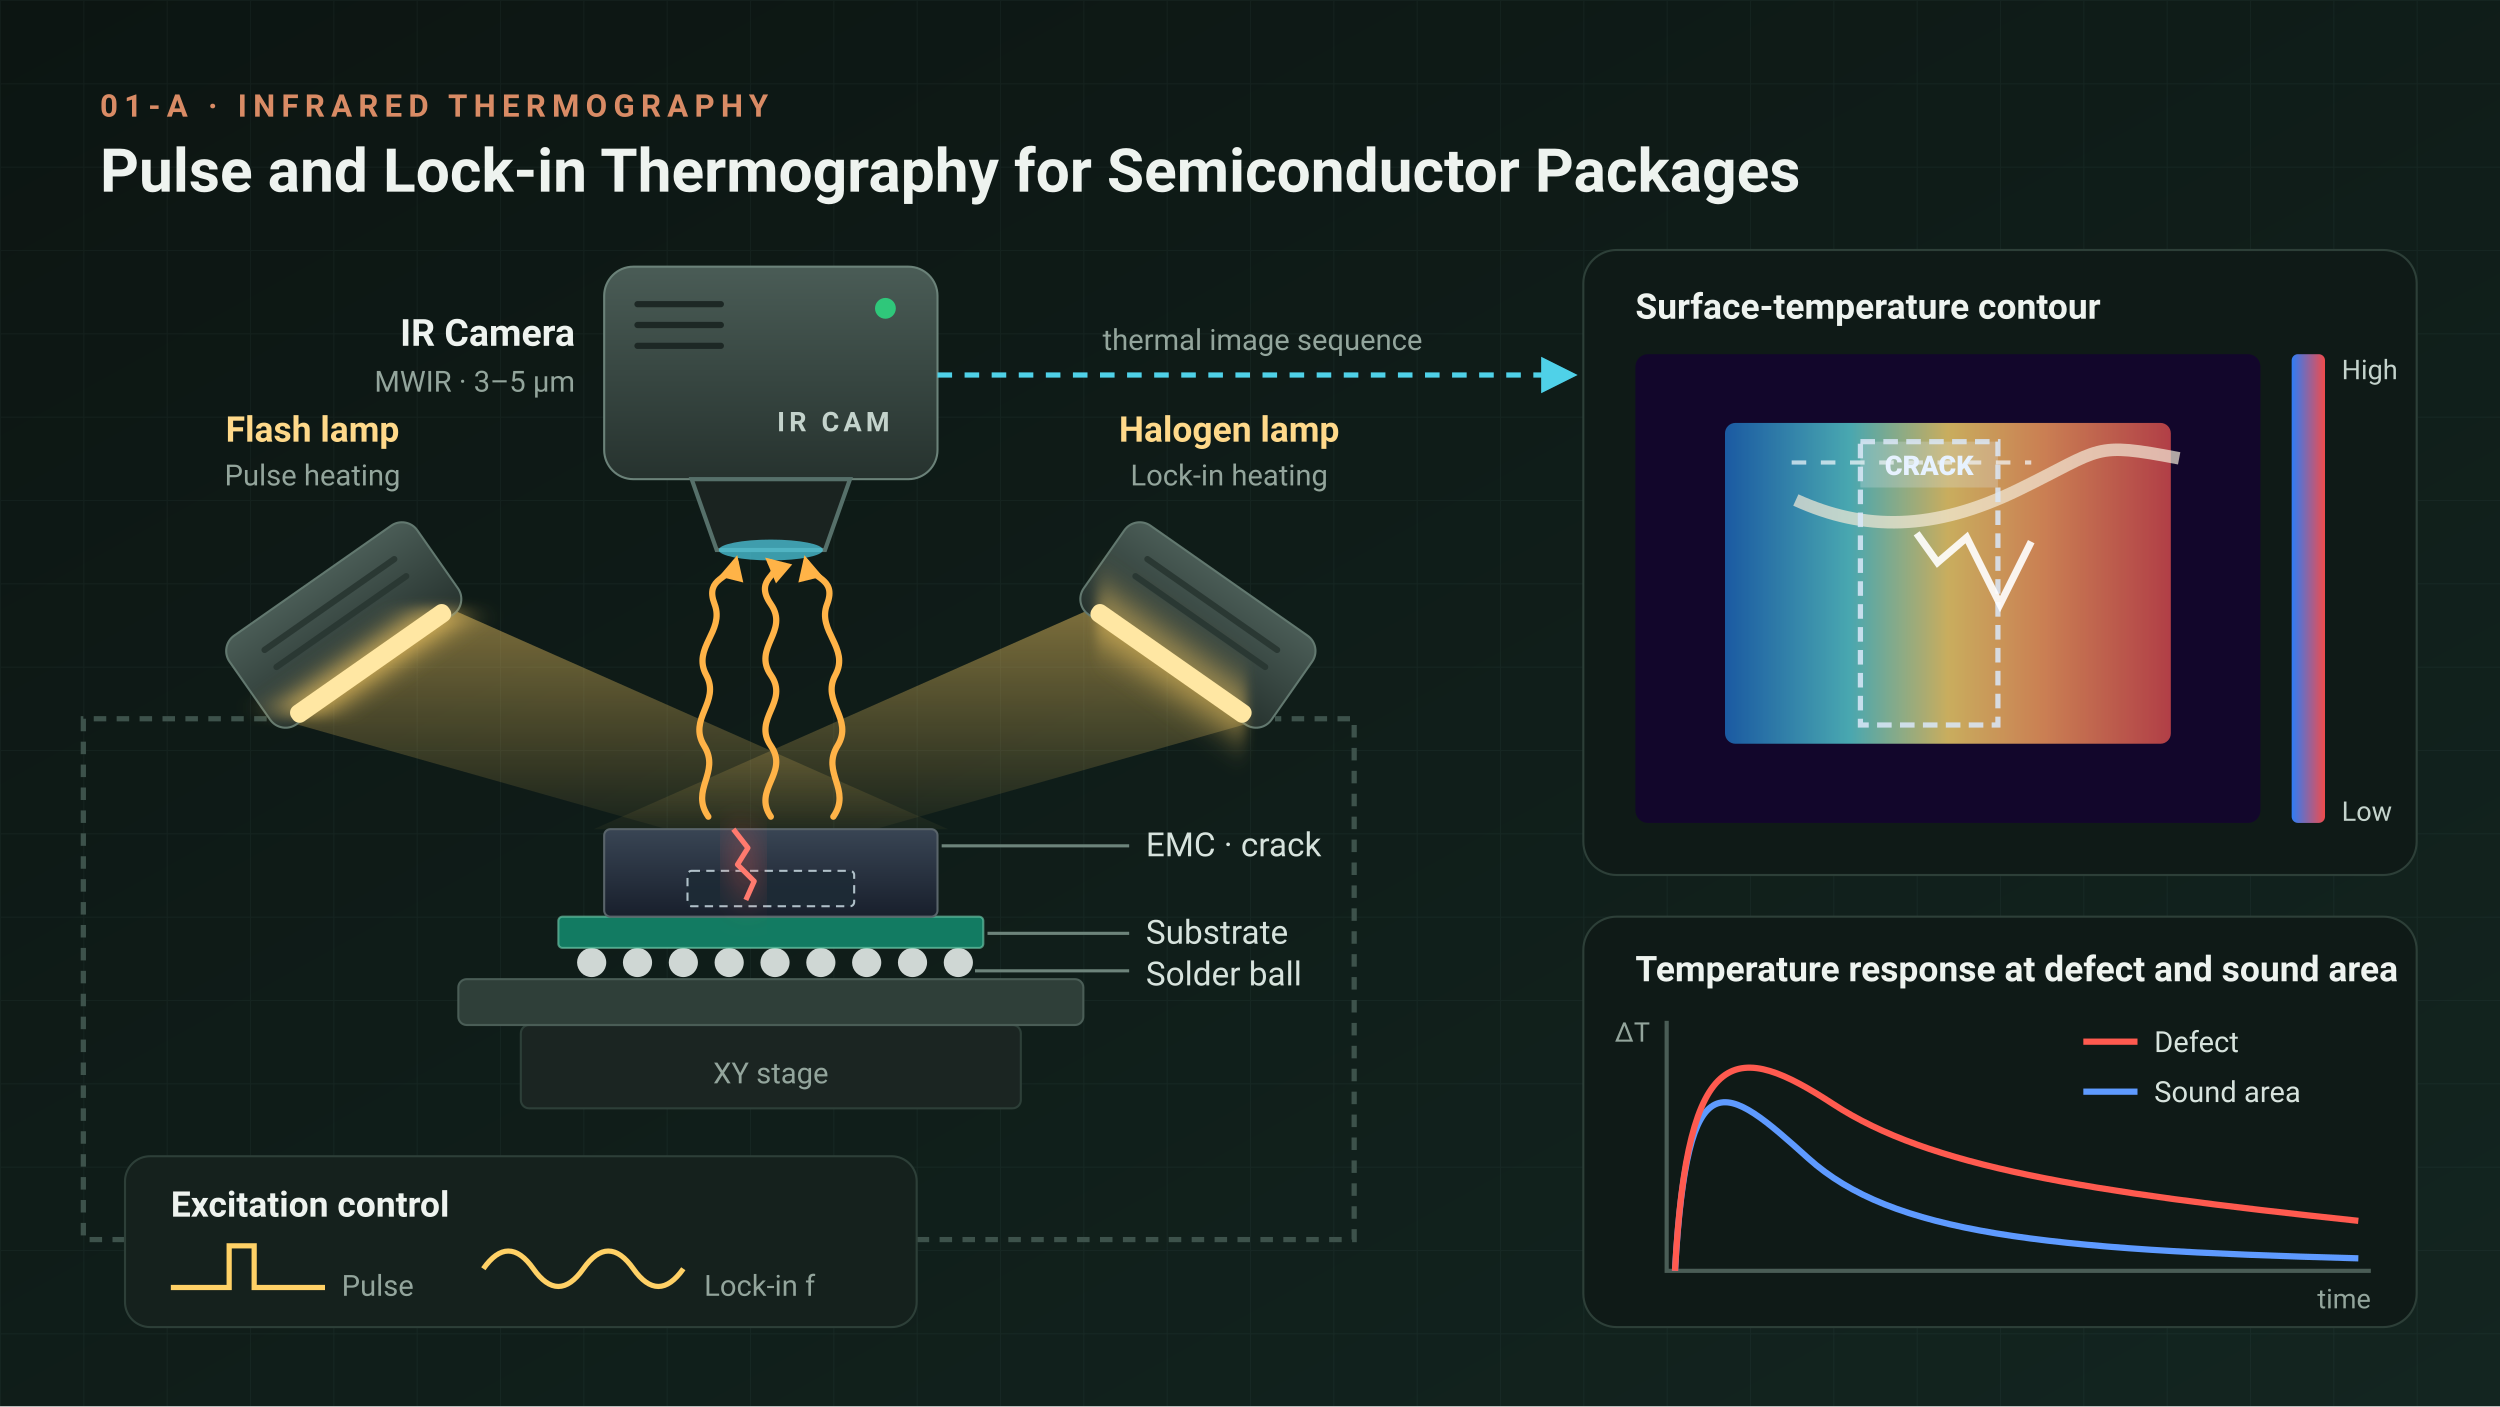
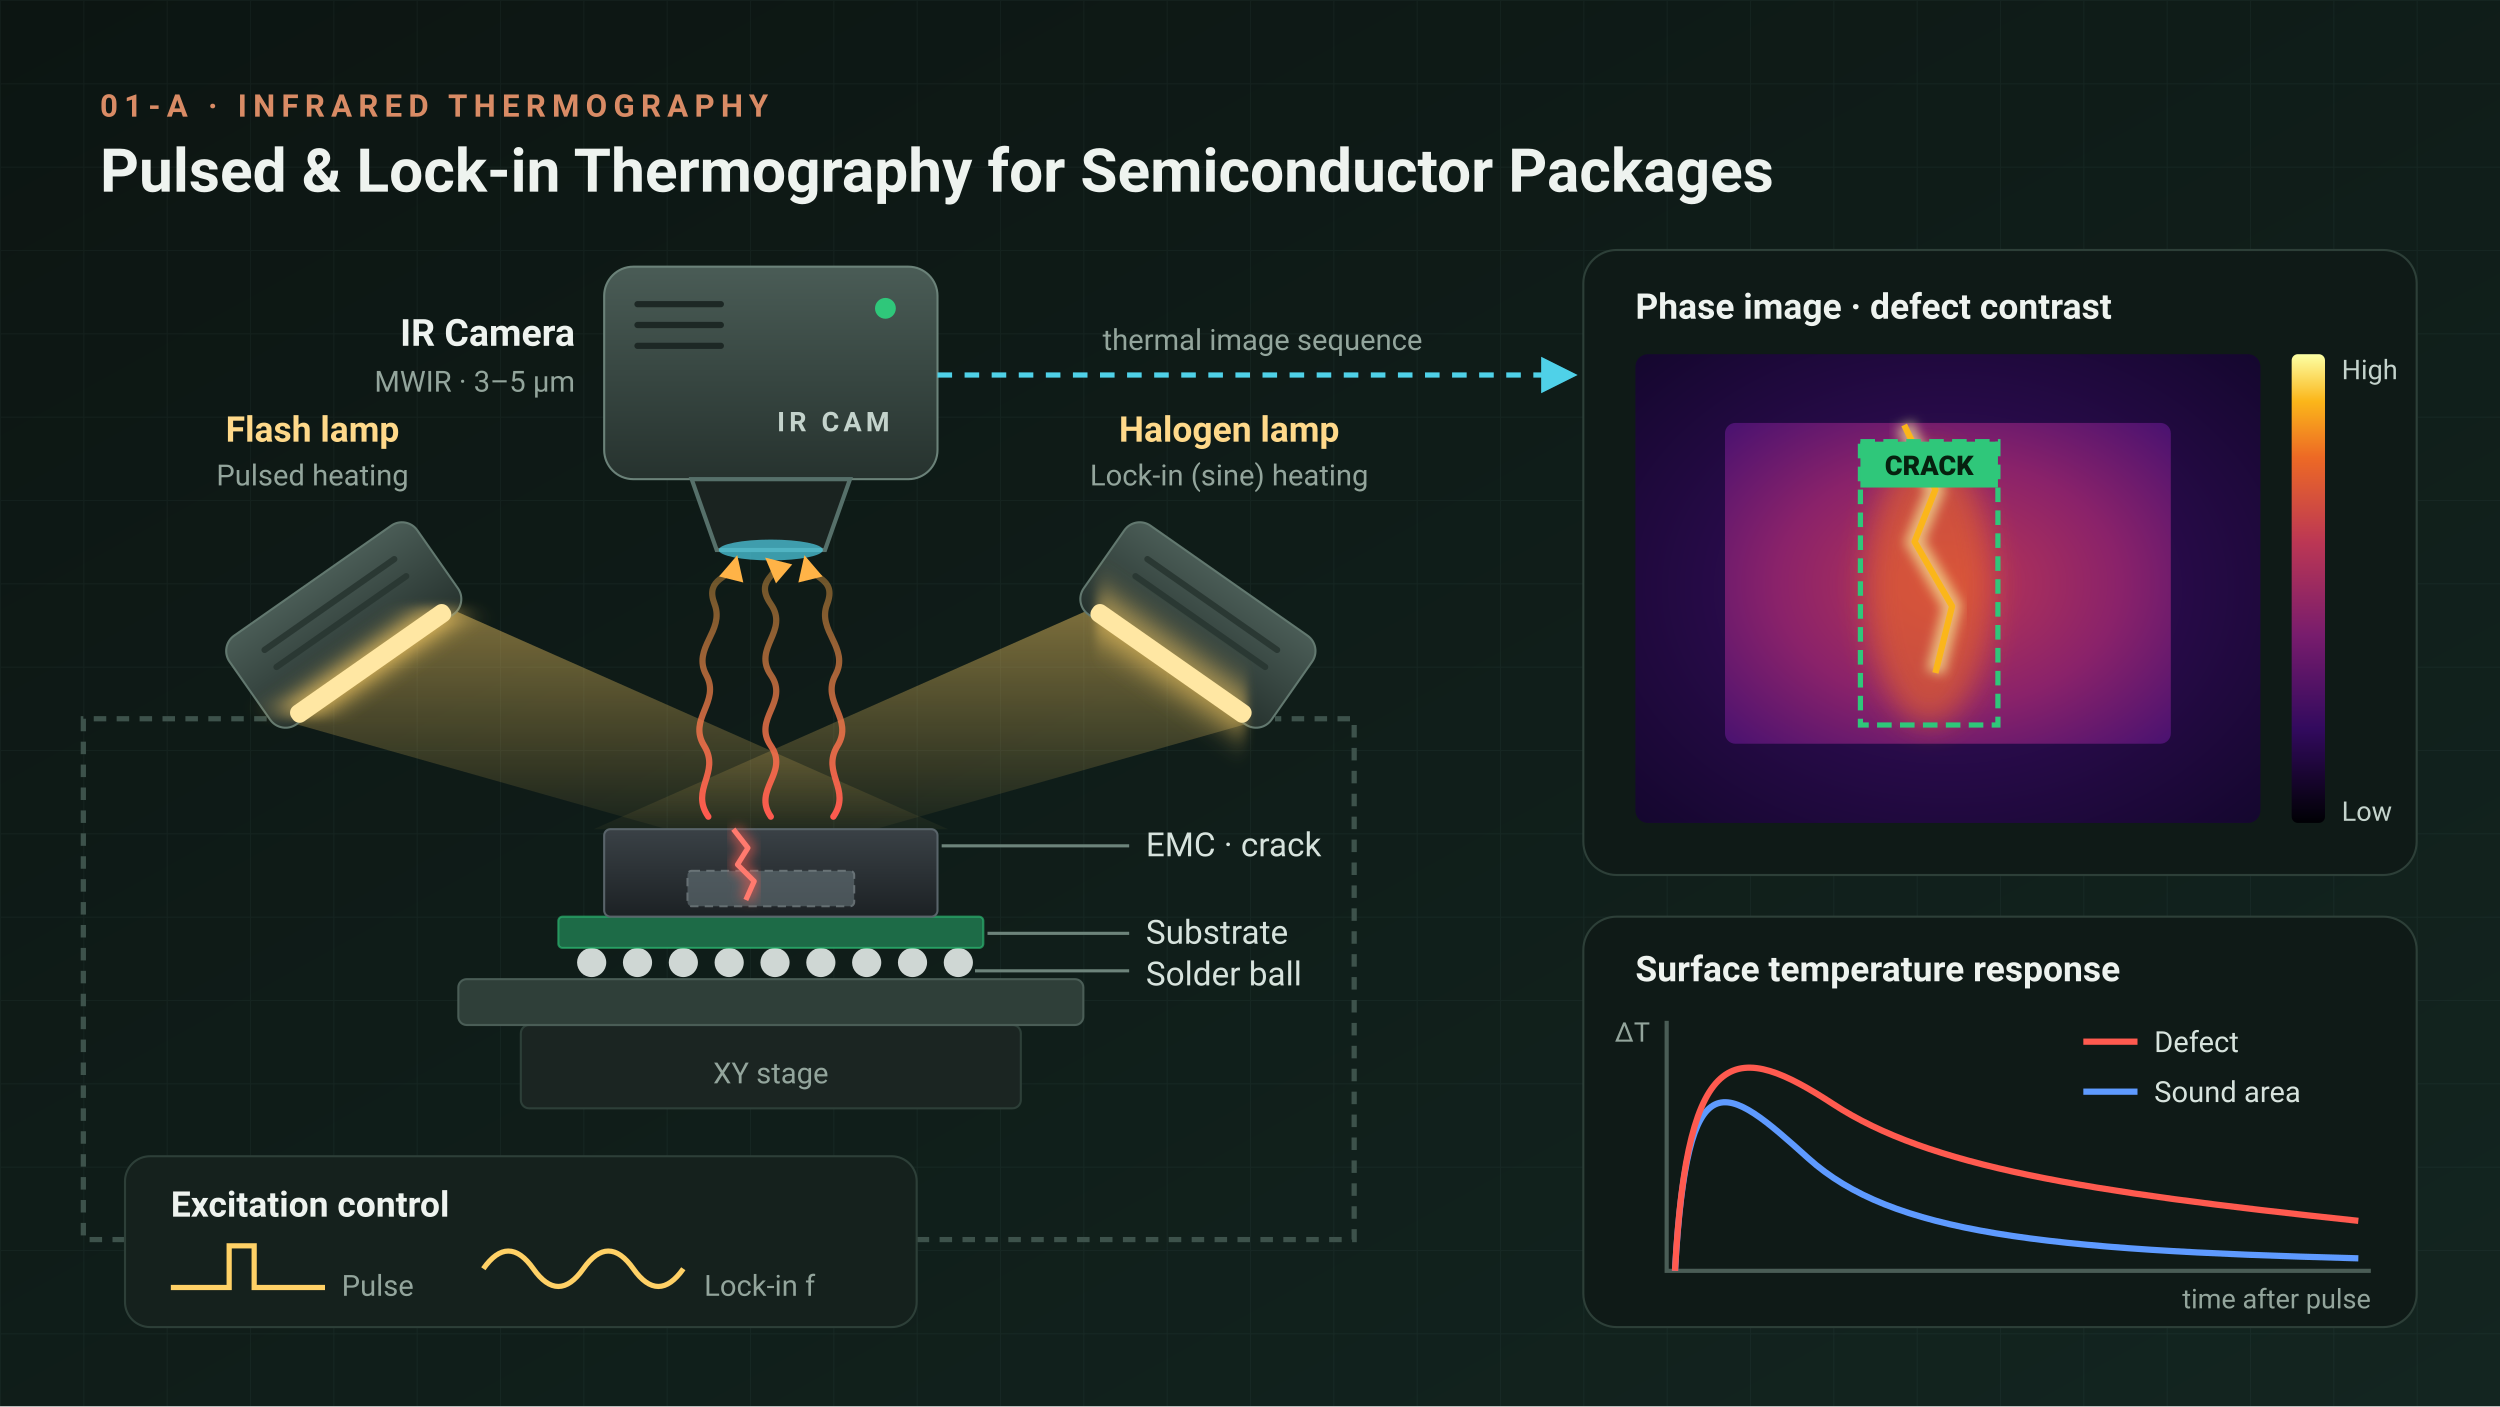
<svg xmlns="http://www.w3.org/2000/svg" viewBox="0 0 1200 675" font-family="Roboto, 'Noto Sans KR', 'Malgun Gothic', Arial, sans-serif">
  <defs>
    <linearGradient id="bg" x1="0" y1="0" x2="1" y2="1">
      <stop offset="0" stop-color="#0c1512" />
      <stop offset="1" stop-color="#132520" />
    </linearGradient>
    <pattern id="grid" width="40" height="40" patternUnits="userSpaceOnUse">
      <path d="M40 0H0V40" fill="none" stroke="#9fc3b6" stroke-opacity=".05" />
    </pattern>
    <linearGradient id="metal" x1="0" y1="0" x2="0" y2="1">
      <stop offset="0" stop-color="#4a5c56" />
      <stop offset="1" stop-color="#26322e" />
    </linearGradient>
    <linearGradient id="emc" x1="0" y1="0" x2="0" y2="1">
-       <stop offset="0" stop-color="#394554" />
-       <stop offset="1" stop-color="#181f2c" />
+       <stop offset="0" stop-color="#3a4146" />
+       <stop offset="1" stop-color="#1c2124" />
    </linearGradient>
    <linearGradient id="beam" x1="0" y1="0" x2="0" y2="1">
      <stop offset="0" stop-color="#ffd166" stop-opacity=".45" />
      <stop offset="1" stop-color="#ffd166" stop-opacity=".04" />
    </linearGradient>
-     <linearGradient id="tempgrad" x1="0" y1="0" x2="1" y2="0">
-       <stop offset="0" stop-color="#1c6fbf" />
-       <stop offset=".28" stop-color="#56d0d1" />
-       <stop offset=".5" stop-color="#f6d76a" />
-       <stop offset=".72" stop-color="#f79c5c" />
-       <stop offset="1" stop-color="#d84d4d" />
+     <linearGradient id="ir" x1="0" y1="1" x2="0" y2="0">
+       <stop offset="0" stop-color="#ff5a4f" />
+       <stop offset="1" stop-color="#ffb347" stop-opacity=".35" />
    </linearGradient>
-     <linearGradient id="hot" x1="0" y1="0" x2="1" y2="0">
-       <stop offset="0" stop-color="#2f7df6" />
-       <stop offset="1" stop-color="#f14b4b" />
+     <linearGradient id="inferno" x1="0" y1="1" x2="0" y2="0">
+       <stop offset="0" stop-color="#000004" />
+       <stop offset=".2" stop-color="#320a5e" />
+       <stop offset=".4" stop-color="#781c6d" />
+       <stop offset=".6" stop-color="#bc3754" />
+       <stop offset=".78" stop-color="#ed6925" />
+       <stop offset=".9" stop-color="#fbb61a" />
+       <stop offset="1" stop-color="#fcffa4" />
    </linearGradient>
+     <radialGradient id="tbg" cx=".5" cy=".5" r=".75">
+       <stop offset="0" stop-color="#3b0f63" />
+       <stop offset="1" stop-color="#12062b" />
+     </radialGradient>
+     <radialGradient id="tpkg" cx=".5" cy=".5" r=".7">
+       <stop offset="0" stop-color="#bc3754" />
+       <stop offset=".55" stop-color="#8a226a" />
+       <stop offset="1" stop-color="#4a1270" />
+     </radialGradient>
    <filter id="glow" x="-60%" y="-60%" width="220%" height="220%">
-       <feGaussianBlur stdDeviation="8" />
+       <feGaussianBlur stdDeviation="7" />
    </filter>
+     <filter id="soft" x="-30%" y="-30%" width="160%" height="160%">
+       <feGaussianBlur stdDeviation="2.5" />
+     </filter>
+     <clipPath id="screen">
+       <rect x="785" y="170" width="300" height="225" rx="6" />
+     </clipPath>
    <marker id="arr" viewBox="0 0 10 10" refX="7" refY="5" markerWidth="4" markerHeight="4" orient="auto-start-reverse">
      <path d="M0 0L10 5L0 10z" fill="#ffb347" />
    </marker>
    <marker id="arrc" viewBox="0 0 10 10" refX="7" refY="5" markerWidth="7" markerHeight="7" orient="auto">
      <path d="M0 0L10 5L0 10z" fill="#4fd1e8" />
    </marker>
-     <clipPath id="screen">
-       <rect x="785" y="170" width="300" height="225" rx="6" />
-     </clipPath>
  </defs>
  <rect width="1200" height="675" fill="url(#bg)" />
  <rect width="1200" height="675" fill="url(#grid)" />
  <text x="48" y="56" fill="#d98b65" font-size="15" font-weight="700" letter-spacing="3">01-A · INFRARED THERMOGRAPHY</text>
-   <text x="48" y="92" fill="#eef3ef" font-size="29" font-weight="600">Pulse and Lock-in Thermography for Semiconductor Packages</text>
+   <text x="48" y="92" fill="#eef3ef" font-size="29" font-weight="600">Pulsed &amp; Lock-in Thermography for Semiconductor Packages</text>
  <polygon points="218,293 140,347 320,398 455,398" fill="url(#beam)" />
  <polygon points="522,293 600,347 420,398 285,398" fill="url(#beam)" />
  <path d="M60 595H40V345H128" fill="none" stroke="#3d524b" stroke-width="2.5" stroke-dasharray="6 5" />
  <path d="M440 595H650V345H612" fill="none" stroke="#3d524b" stroke-width="2.5" stroke-dasharray="6 5" />
  <g transform="translate(165 300) rotate(-35)">
    <rect x="-55" y="-26" width="110" height="52" rx="9" fill="url(#metal)" stroke="#62786f" />
    <rect x="-44" y="16" width="88" height="12" rx="5" fill="#ffd166" filter="url(#glow)" />
    <rect x="-46" y="18" width="92" height="9" rx="4" fill="#ffe7a3" />
    <path d="M-38 -12h76M-38 -2h76" stroke="#2a3833" stroke-width="3" stroke-linecap="round" />
  </g>
  <g transform="translate(575 300) rotate(35)">
    <rect x="-55" y="-26" width="110" height="52" rx="9" fill="url(#metal)" stroke="#62786f" />
    <rect x="-44" y="16" width="88" height="12" rx="5" fill="#ffd166" filter="url(#glow)" />
    <rect x="-46" y="18" width="92" height="9" rx="4" fill="#ffe7a3" />
    <path d="M-38 -12h76M-38 -2h76" stroke="#2a3833" stroke-width="3" stroke-linecap="round" />
  </g>
  <text x="150" y="212" fill="#ffd98a" font-size="17" font-weight="600" text-anchor="middle">Flash lamp</text>
-   <text x="150" y="233" fill="#93a59c" font-size="14" text-anchor="middle">Pulse heating</text>
+   <text x="150" y="233" fill="#93a59c" font-size="14" text-anchor="middle">Pulsed heating</text>
  <text x="590" y="212" fill="#ffd98a" font-size="17" font-weight="600" text-anchor="middle">Halogen lamp</text>
-   <text x="590" y="233" fill="#93a59c" font-size="14" text-anchor="middle">Lock-in heating</text>
+   <text x="590" y="233" fill="#93a59c" font-size="14" text-anchor="middle">Lock-in (sine) heating</text>
  <rect x="290" y="128" width="160" height="102" rx="14" fill="url(#metal)" stroke="#6b8279" />
  <path d="M306 146h40M306 156h40M306 166h40" stroke="#1d2825" stroke-width="3" stroke-linecap="round" />
  <circle cx="425" cy="148" r="5" fill="#2fc77a" />
  <text x="400" y="207" fill="#c4d3cc" font-size="13" font-weight="700" letter-spacing="2" text-anchor="middle">IR CAM</text>
  <path d="M332 230H408L396 264H344Z" fill="#1a2320" stroke="#56706a" stroke-width="2" />
  <ellipse cx="370" cy="264" rx="25" ry="5" fill="#4fd1e8" opacity=".7" />
  <text x="276" y="166" fill="#eef3ef" font-size="18" font-weight="600" text-anchor="end">IR Camera</text>
  <text x="276" y="188" fill="#93a59c" font-size="14" text-anchor="end">MWIR · 3–5 μm</text>
-   <g fill="none" stroke="#ffb347" stroke-width="3" stroke-linecap="round" marker-end="url(#arr)">
-     <path d="M370 392c-9-13 9-21 0-34s9-21 0-34s9-21 0-34s7-14 0-20" />
-     <path d="M340 392c-9-13 6-21-2-34s8-21 1-34s9-21 4-34s8-12 10-20" />
-     <path d="M400 392c9-13-6-21 2-34s-8-21-1-34s-9-21-4-34s-8-12-10-20" />
+   <g fill="none" stroke="url(#ir)" stroke-width="3" stroke-linecap="round">
+     <path d="M370 392c-9-13 9-21 0-34s9-21 0-34s9-21 0-34s7-14 0-20" marker-end="url(#arr)" />
+     <path d="M340 392c-9-13 6-21-2-34s8-21 1-34s9-21 4-34s8-12 10-20" marker-end="url(#arr)" />
+     <path d="M400 392c9-13-6-21 2-34s-8-21-1-34s-9-21-4-34s-8-12-10-20" marker-end="url(#arr)" />
  </g>
  <rect x="250" y="492" width="240" height="40" rx="4" fill="#1b2522" stroke="#2d3f38" />
  <rect x="220" y="470" width="300" height="22" rx="4" fill="#2f3f39" stroke="#4a5d56" />
  <g fill="#cfd7d4">
    <circle cx="284" cy="462" r="7" />
    <circle cx="306" cy="462" r="7" />
    <circle cx="328" cy="462" r="7" />
    <circle cx="350" cy="462" r="7" />
    <circle cx="372" cy="462" r="7" />
    <circle cx="394" cy="462" r="7" />
    <circle cx="416" cy="462" r="7" />
    <circle cx="438" cy="462" r="7" />
    <circle cx="460" cy="462" r="7" />
  </g>
-   <rect x="268" y="440" width="204" height="15" rx="2" fill="#127b62" stroke="#77d2b2" stroke-opacity=".6" />
+   <rect x="268" y="440" width="204" height="15" rx="2" fill="#1d6b47" stroke="#2fc77a" stroke-opacity=".6" />
  <rect x="290" y="398" width="160" height="42" rx="3" fill="url(#emc)" stroke="#59646a" />
-   <rect x="330" y="418" width="80" height="17" rx="2" fill="#1d2a35" opacity=".9" stroke="#bfd0d8" stroke-dasharray="4 3" />
-   <path d="M352 398l7 9-5 8 8 8-4 9" fill="none" stroke="#ff5a4f" stroke-width="7" opacity=".5" filter="url(#glow)" />
+   <rect x="330" y="418" width="80" height="17" rx="2" fill="#6b7a80" opacity=".55" stroke="#9aa7ab" stroke-dasharray="4 3" />
+   <path d="M352 398l7 9-5 8 8 8-4 9" fill="none" stroke="#ff5a4f" stroke-width="7" opacity=".5" filter="url(#soft)" />
  <path d="M352 398l7 9-5 8 8 8-4 9" fill="none" stroke="#ff7a6e" stroke-width="2.5" stroke-linejoin="round" />
  <g stroke="#6d847b" stroke-width="1.5">
    <path d="M452 406H542" />
    <path d="M474 448H542" />
    <path d="M468 466H542" />
  </g>
  <text x="550" y="411" fill="#d7e3dd" font-size="16">EMC · crack</text>
  <text x="550" y="453" fill="#d7e3dd" font-size="16">Substrate</text>
  <text x="550" y="473" fill="#d7e3dd" font-size="16">Solder ball</text>
  <text x="370" y="520" fill="#93a59c" font-size="14" text-anchor="middle">XY stage</text>
  <rect x="60" y="555" width="380" height="82" rx="12" fill="#15211d" stroke="#2d3f38" />
  <text x="82" y="584" fill="#eef3ef" font-size="17" font-weight="600">Excitation control</text>
  <path d="M82 618h28v-20h12v20h34" fill="none" stroke="#ffd166" stroke-width="2.5" />
  <text x="164" y="622" fill="#93a59c" font-size="14">Pulse</text>
  <path d="M232 609q12-17 24 0t24 0t24 0t24 0" fill="none" stroke="#ffd166" stroke-width="2.5" />
  <text x="338" y="622" fill="#93a59c" font-size="14">Lock-in f</text>
  <path d="M450 180H752" fill="none" stroke="#4fd1e8" stroke-width="2.5" stroke-dasharray="7 6" marker-end="url(#arrc)" />
  <text x="606" y="168" fill="#93a59c" font-size="14" text-anchor="middle">thermal image sequence</text>
  <rect x="760" y="120" width="400" height="300" rx="16" fill="#0f1a17" stroke="#2d3f38" />
-   <text x="785" y="153" fill="#eef3ef" font-size="17" font-weight="600">Surface-temperature contour</text>
+   <text x="785" y="153" fill="#eef3ef" font-size="17" font-weight="600">Phase image · defect contrast</text>
  <g clip-path="url(#screen)">
-     <rect x="785" y="170" width="300" height="225" fill="#12062b" />
-     <rect x="828" y="203" width="214" height="154" rx="5" fill="url(#tempgrad)" opacity=".8" />
-     <path d="M862 240 C895 255 928 255 969 235 S1004 212 1046 220" fill="none" stroke="#f4ead7" stroke-width="6" opacity=".7" />
-     <path d="M860 222L975 222" stroke="#f5f9fd" stroke-width="2" stroke-dasharray="7 7" opacity=".7" />
-     <rect x="893" y="212" width="66" height="136" fill="none" stroke="#d9e7f9" stroke-width="2.5" stroke-dasharray="7 4" opacity=".85" />
-     <rect x="893" y="212" width="66" height="22" fill="#dfe7f0" opacity=".25" />
-     <text x="926" y="228" fill="#e7f2ff" font-size="13" font-weight="800" text-anchor="middle">CRACK</text>
-     <path d="M920 256L930 270L944 258L960 290L975 260" fill="none" stroke="#ffffff" stroke-width="3.5" opacity=".9" />
+     <rect x="785" y="170" width="300" height="225" fill="url(#tbg)" />
+     <rect x="828" y="203" width="214" height="154" rx="5" fill="url(#tpkg)" />
+     <ellipse cx="926" cy="282" rx="30" ry="66" fill="#ed6925" opacity=".6" filter="url(#glow)" />
+     <path d="M914 204l15 31-10 25 18 31-8 32" fill="none" stroke="#fcffa4" stroke-width="9" opacity=".6" filter="url(#soft)" />
+     <path d="M914 204l15 31-10 25 18 31-8 32" fill="none" stroke="#fbb61a" stroke-width="3" stroke-linejoin="round" />
+     <rect x="893" y="212" width="66" height="136" fill="none" stroke="#2fc77a" stroke-width="2.5" stroke-dasharray="7 4" />
+     <rect x="893" y="212" width="66" height="22" fill="#2fc77a" />
+     <text x="926" y="228" fill="#06210f" font-size="13" font-weight="800" text-anchor="middle">CRACK</text>
  </g>
-   <rect x="1100" y="170" width="16" height="225" rx="3" fill="url(#hot)" />
+   <rect x="1100" y="170" width="16" height="225" rx="3" fill="url(#inferno)" />
  <text x="1124" y="182" fill="#c4d3cc" font-size="13">High</text>
  <text x="1124" y="394" fill="#c4d3cc" font-size="13">Low</text>
  <rect x="760" y="440" width="400" height="197" rx="16" fill="#0f1a17" stroke="#2d3f38" />
-   <text x="785" y="471" fill="#eef3ef" font-size="17" font-weight="600">Temperature response at defect and sound area</text>
+   <text x="785" y="471" fill="#eef3ef" font-size="17" font-weight="600">Surface temperature response</text>
  <path d="M800 490V610H1138" fill="none" stroke="#4a5d56" stroke-width="2" />
  <text x="792" y="500" fill="#93a59c" font-size="13" text-anchor="end">ΔT</text>
-   <text x="1138" y="628" fill="#93a59c" font-size="13" text-anchor="end">time</text>
+   <text x="1138" y="628" fill="#93a59c" font-size="13" text-anchor="end">time after pulse</text>
  <path d="M804 610C810 505 828 520 868 556S980 600 1132 604" fill="none" stroke="#5e9aff" stroke-width="3" />
  <path d="M804 610C810 498 834 500 880 530S1000 572 1132 586" fill="none" stroke="#ff5a4f" stroke-width="3" />
  <path d="M1000 500h26" stroke="#ff5a4f" stroke-width="3" />
  <text x="1034" y="505" fill="#d7e3dd" font-size="14">Defect</text>
  <path d="M1000 524h26" stroke="#5e9aff" stroke-width="3" />
  <text x="1034" y="529" fill="#d7e3dd" font-size="14">Sound area</text>
</svg>
